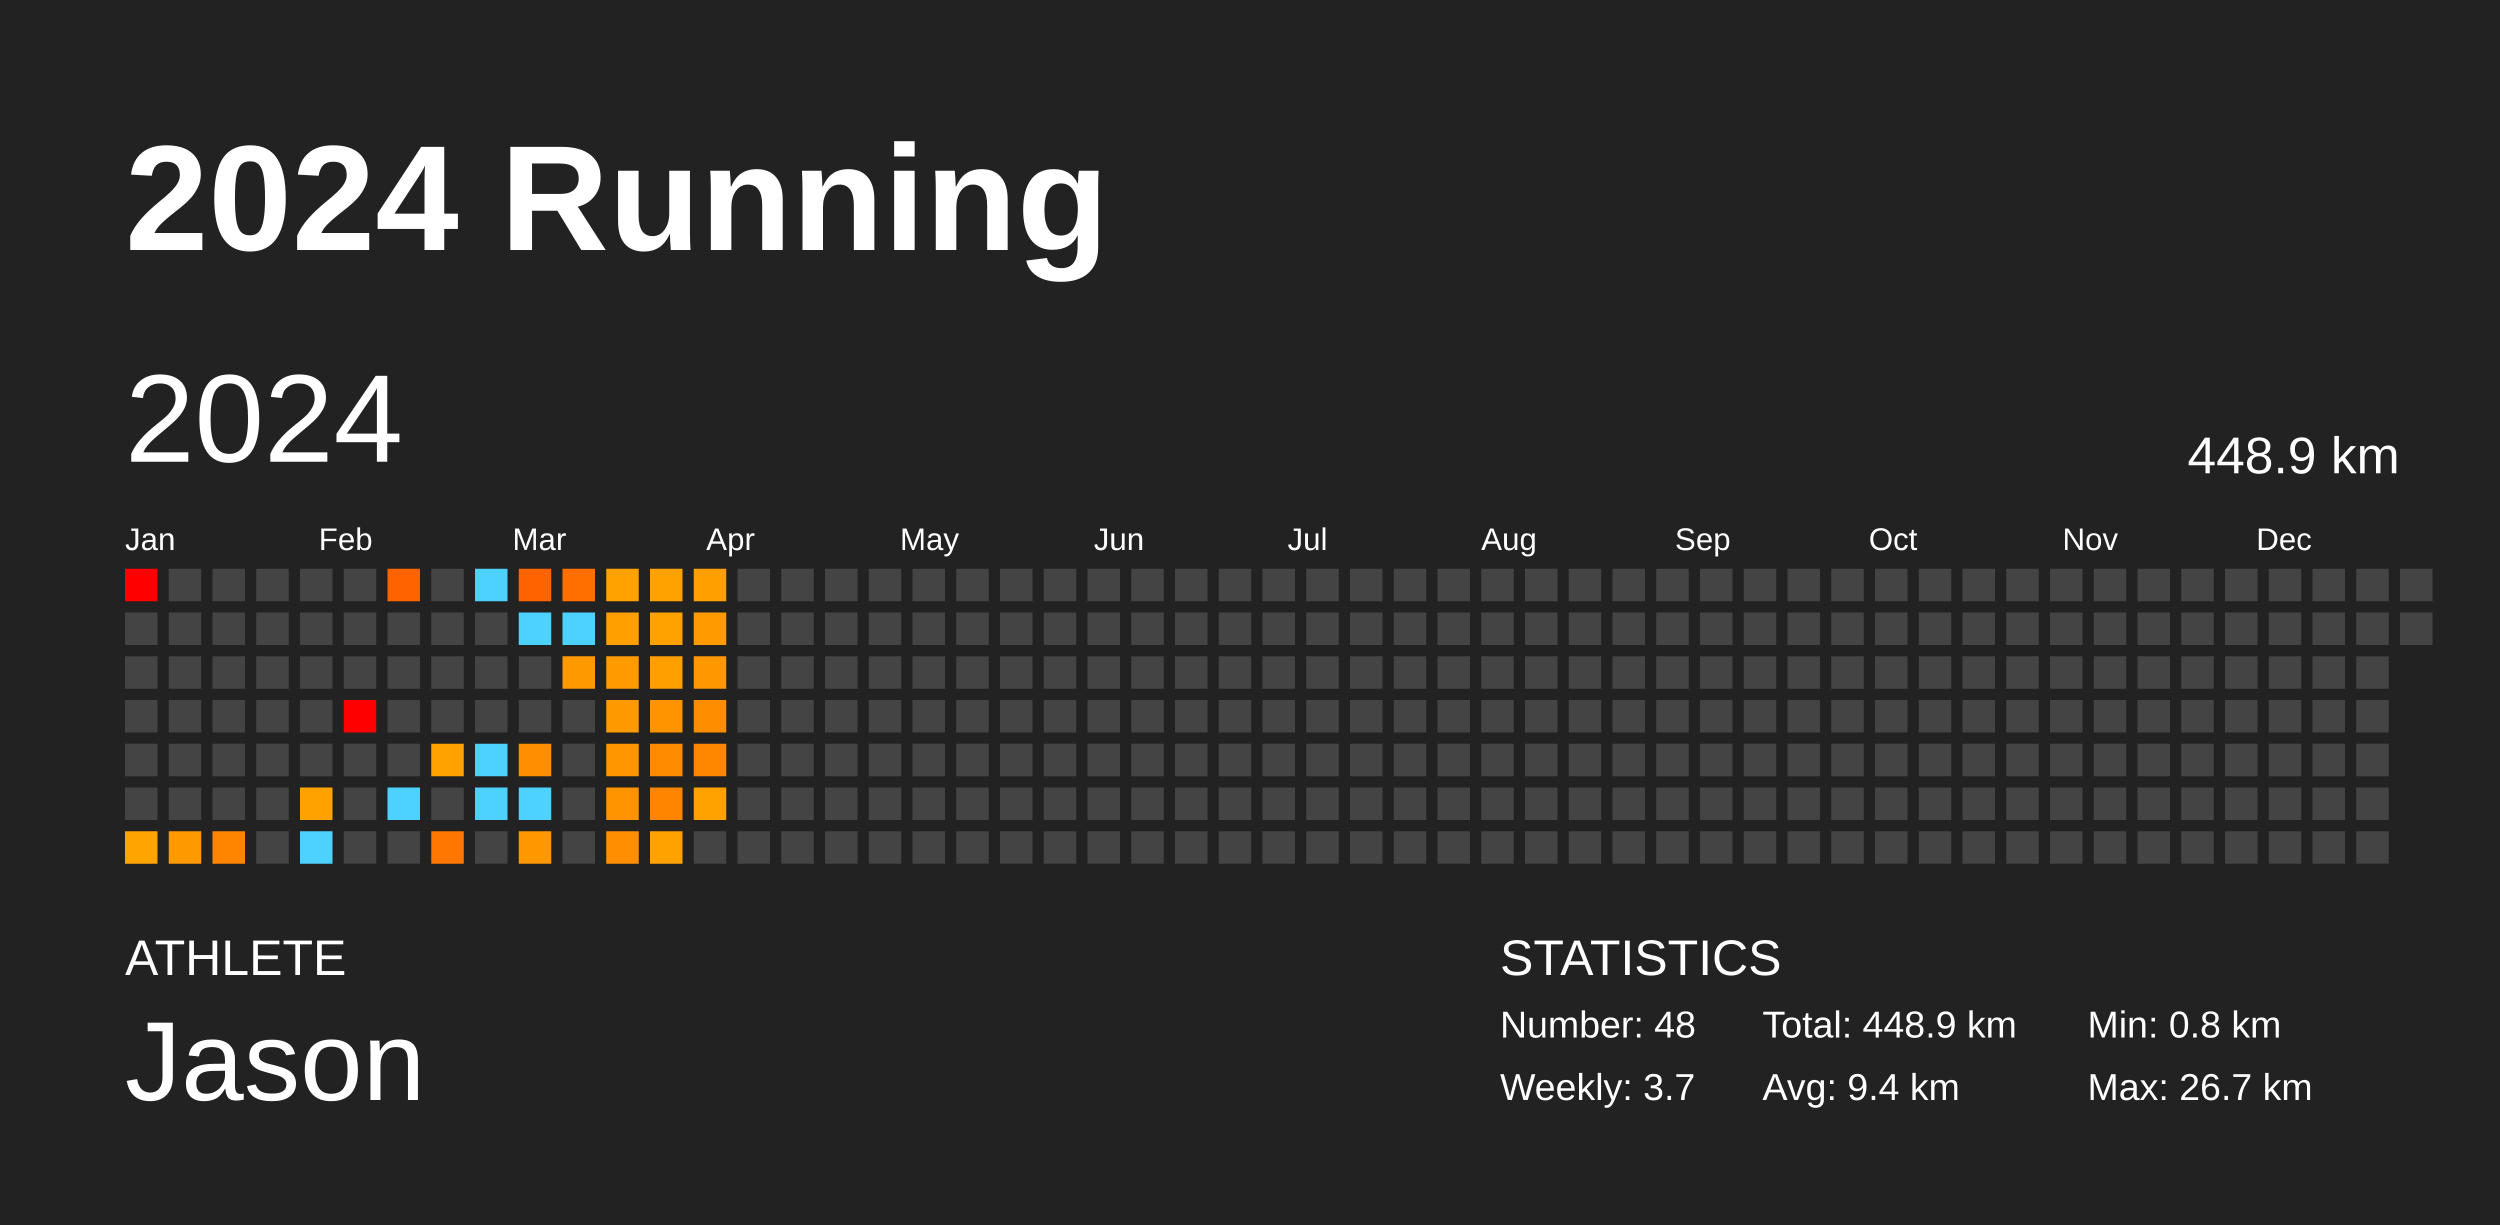
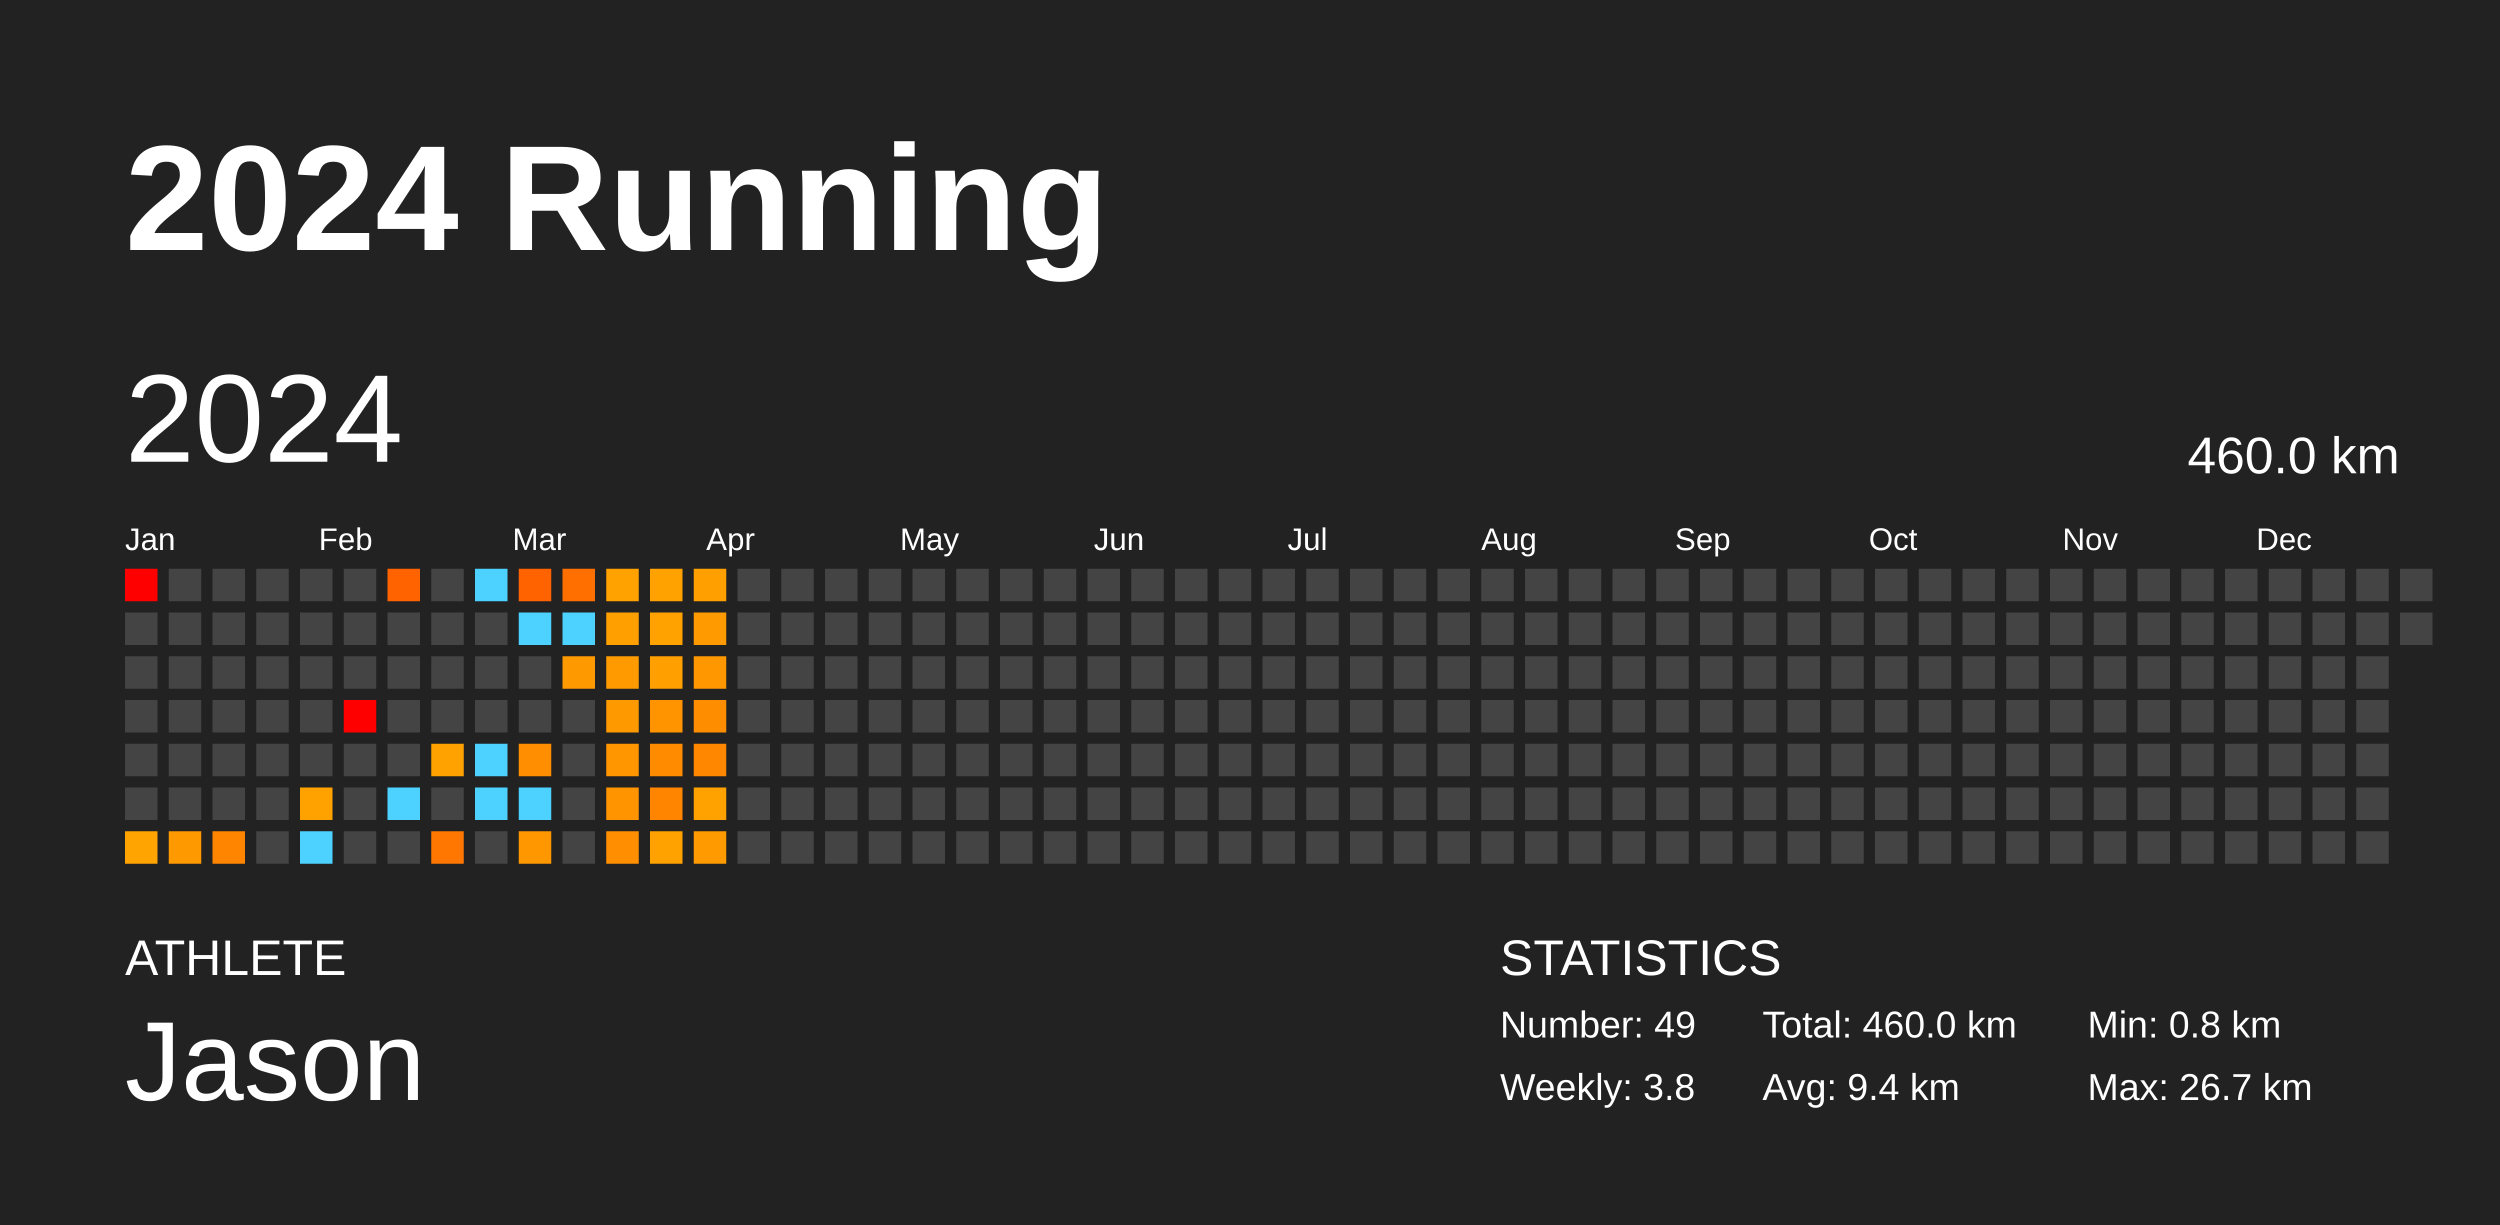
<svg xmlns="http://www.w3.org/2000/svg" baseProfile="full" height="98mm" version="1.1" viewBox="0,0,200,98" width="200mm">
  <defs />
  <rect fill="#222222" height="98" width="200" x="0" y="0" />
  <text fill="#FFFFFF" style="font-size:12px; font-family:Arial; font-weight:bold;" x="10" y="20">2024 Running</text>
  <text fill="#FFFFFF" style="font-size:4px; font-family:Arial" x="10" y="78">ATHLETE</text>
  <text fill="#FFFFFF" style="font-size:9px; font-family:Arial" x="10" y="88">Jason</text>
  <text fill="#FFFFFF" style="font-size:4px; font-family:Arial" x="120" y="78">STATISTICS</text>
-   <text fill="#FFFFFF" style="font-size:3px; font-family:Arial" x="120" y="83">Number: 48</text>
-   <text fill="#FFFFFF" style="font-size:3px; font-family:Arial" x="120" y="88">Weekly: 3.7</text>
-   <text fill="#FFFFFF" style="font-size:3px; font-family:Arial" x="141" y="83">Total: 448.9 km</text>
+   <text fill="#FFFFFF" style="font-size:3px; font-family:Arial" x="120" y="83">Number: 49</text>
+   <text fill="#FFFFFF" style="font-size:3px; font-family:Arial" x="120" y="88">Weekly: 3.8</text>
+   <text fill="#FFFFFF" style="font-size:3px; font-family:Arial" x="141" y="83">Total: 460.0 km</text>
  <text fill="#FFFFFF" style="font-size:3px; font-family:Arial" x="141" y="88">Avg: 9.4 km</text>
  <text fill="#FFFFFF" style="font-size:3px; font-family:Arial" x="167" y="83">Min: 0.8 km</text>
  <text fill="#FFFFFF" style="font-size:3px; font-family:Arial" x="167" y="88">Max: 26.7 km</text>
  <text dominant-baseline="hanging" fill="#FFFFFF" style="font-size:10.0px; font-family:Arial;" x="10" y="30">2024</text>
-   <text dominant-baseline="hanging" fill="#FFFFFF" style="font-size:4.125px; font-family:Arial;" x="175" y="35">448.9 km</text>
+   <text dominant-baseline="hanging" fill="#FFFFFF" style="font-size:4.125px; font-family:Arial;" x="175" y="35">460.0 km</text>
  <text fill="#FFFFFF" style="font-size:2.5px; font-family:Arial" x="10.0" y="44">Jan</text>
  <text fill="#FFFFFF" style="font-size:2.5px; font-family:Arial" x="25.5" y="44">Feb</text>
  <text fill="#FFFFFF" style="font-size:2.5px; font-family:Arial" x="41.0" y="44">Mar</text>
  <text fill="#FFFFFF" style="font-size:2.5px; font-family:Arial" x="56.5" y="44">Apr</text>
  <text fill="#FFFFFF" style="font-size:2.5px; font-family:Arial" x="72.0" y="44">May</text>
  <text fill="#FFFFFF" style="font-size:2.5px; font-family:Arial" x="87.5" y="44">Jun</text>
  <text fill="#FFFFFF" style="font-size:2.5px; font-family:Arial" x="103.0" y="44">Jul</text>
  <text fill="#FFFFFF" style="font-size:2.5px; font-family:Arial" x="118.5" y="44">Aug</text>
  <text fill="#FFFFFF" style="font-size:2.5px; font-family:Arial" x="134.0" y="44">Sep</text>
  <text fill="#FFFFFF" style="font-size:2.5px; font-family:Arial" x="149.5" y="44">Oct</text>
  <text fill="#FFFFFF" style="font-size:2.5px; font-family:Arial" x="165.0" y="44">Nov</text>
  <text fill="#FFFFFF" style="font-size:2.5px; font-family:Arial" x="180.5" y="44">Dec</text>
  <rect fill="red" height="2.6" width="2.6" x="10.0" y="45.5" />
  <rect fill="#444444" height="2.6" width="2.6" x="10.0" y="49.0" />
  <rect fill="#444444" height="2.6" width="2.6" x="10.0" y="52.5" />
  <rect fill="#444444" height="2.6" width="2.6" x="10.0" y="56.0" />
  <rect fill="#444444" height="2.6" width="2.6" x="10.0" y="59.5" />
  <rect fill="#444444" height="2.6" width="2.6" x="10.0" y="63.0" />
  <rect fill="#ffa400" height="2.6" width="2.6" x="10.0" y="66.5" />
  <rect fill="#444444" height="2.6" width="2.6" x="13.5" y="45.5" />
  <rect fill="#444444" height="2.6" width="2.6" x="13.5" y="49.0" />
  <rect fill="#444444" height="2.6" width="2.6" x="13.5" y="52.5" />
  <rect fill="#444444" height="2.6" width="2.6" x="13.5" y="56.0" />
  <rect fill="#444444" height="2.6" width="2.6" x="13.5" y="59.5" />
  <rect fill="#444444" height="2.6" width="2.6" x="13.5" y="63.0" />
  <rect fill="#ff9900" height="2.6" width="2.6" x="13.5" y="66.5" />
  <rect fill="#444444" height="2.6" width="2.6" x="17.0" y="45.5" />
  <rect fill="#444444" height="2.6" width="2.6" x="17.0" y="49.0" />
  <rect fill="#444444" height="2.6" width="2.6" x="17.0" y="52.5" />
  <rect fill="#444444" height="2.6" width="2.6" x="17.0" y="56.0" />
  <rect fill="#444444" height="2.6" width="2.6" x="17.0" y="59.5" />
  <rect fill="#444444" height="2.6" width="2.6" x="17.0" y="63.0" />
  <rect fill="#ff8500" height="2.6" width="2.6" x="17.0" y="66.5" />
  <rect fill="#444444" height="2.6" width="2.6" x="20.5" y="45.5" />
  <rect fill="#444444" height="2.6" width="2.6" x="20.5" y="49.0" />
  <rect fill="#444444" height="2.6" width="2.6" x="20.5" y="52.5" />
  <rect fill="#444444" height="2.6" width="2.6" x="20.5" y="56.0" />
  <rect fill="#444444" height="2.6" width="2.6" x="20.5" y="59.5" />
  <rect fill="#444444" height="2.6" width="2.6" x="20.5" y="63.0" />
  <rect fill="#444444" height="2.6" width="2.6" x="20.5" y="66.5" />
  <rect fill="#444444" height="2.6" width="2.6" x="24.0" y="45.5" />
  <rect fill="#444444" height="2.6" width="2.6" x="24.0" y="49.0" />
  <rect fill="#444444" height="2.6" width="2.6" x="24.0" y="52.5" />
  <rect fill="#444444" height="2.6" width="2.6" x="24.0" y="56.0" />
  <rect fill="#444444" height="2.6" width="2.6" x="24.0" y="59.5" />
  <rect fill="#ffa200" height="2.6" width="2.6" x="24.0" y="63.0" />
  <rect fill="#4dd2ff" height="2.6" width="2.6" x="24.0" y="66.5" />
  <rect fill="#444444" height="2.6" width="2.6" x="27.5" y="45.5" />
  <rect fill="#444444" height="2.6" width="2.6" x="27.5" y="49.0" />
  <rect fill="#444444" height="2.6" width="2.6" x="27.5" y="52.5" />
  <rect fill="red" height="2.6" width="2.6" x="27.5" y="56.0" />
  <rect fill="#444444" height="2.6" width="2.6" x="27.5" y="59.5" />
  <rect fill="#444444" height="2.6" width="2.6" x="27.5" y="63.0" />
  <rect fill="#444444" height="2.6" width="2.6" x="27.5" y="66.5" />
  <rect fill="#ff6300" height="2.6" width="2.6" x="31.0" y="45.5" />
  <rect fill="#444444" height="2.6" width="2.6" x="31.0" y="49.0" />
  <rect fill="#444444" height="2.6" width="2.6" x="31.0" y="52.5" />
  <rect fill="#444444" height="2.6" width="2.6" x="31.0" y="56.0" />
  <rect fill="#444444" height="2.6" width="2.6" x="31.0" y="59.5" />
  <rect fill="#4dd2ff" height="2.6" width="2.6" x="31.0" y="63.0" />
  <rect fill="#444444" height="2.6" width="2.6" x="31.0" y="66.5" />
  <rect fill="#444444" height="2.6" width="2.6" x="34.5" y="45.5" />
  <rect fill="#444444" height="2.6" width="2.6" x="34.5" y="49.0" />
  <rect fill="#444444" height="2.6" width="2.6" x="34.5" y="52.5" />
  <rect fill="#444444" height="2.6" width="2.6" x="34.5" y="56.0" />
  <rect fill="#ffa200" height="2.6" width="2.6" x="34.5" y="59.5" />
  <rect fill="#444444" height="2.6" width="2.6" x="34.5" y="63.0" />
  <rect fill="#ff7700" height="2.6" width="2.6" x="34.5" y="66.5" />
  <rect fill="#4dd2ff" height="2.6" width="2.6" x="38.0" y="45.5" />
  <rect fill="#444444" height="2.6" width="2.6" x="38.0" y="49.0" />
  <rect fill="#444444" height="2.6" width="2.6" x="38.0" y="52.5" />
  <rect fill="#444444" height="2.6" width="2.6" x="38.0" y="56.0" />
  <rect fill="#4dd2ff" height="2.6" width="2.6" x="38.0" y="59.5" />
  <rect fill="#4dd2ff" height="2.6" width="2.6" x="38.0" y="63.0" />
  <rect fill="#444444" height="2.6" width="2.6" x="38.0" y="66.5" />
  <rect fill="#ff6300" height="2.6" width="2.6" x="41.5" y="45.5" />
  <rect fill="#4dd2ff" height="2.6" width="2.6" x="41.5" y="49.0" />
  <rect fill="#444444" height="2.6" width="2.6" x="41.5" y="52.5" />
  <rect fill="#444444" height="2.6" width="2.6" x="41.5" y="56.0" />
  <rect fill="#ff8e00" height="2.6" width="2.6" x="41.5" y="59.5" />
  <rect fill="#4dd2ff" height="2.6" width="2.6" x="41.5" y="63.0" />
  <rect fill="#ff9800" height="2.6" width="2.6" x="41.5" y="66.5" />
  <rect fill="#ff6f00" height="2.6" width="2.6" x="45.0" y="45.5" />
  <rect fill="#4dd2ff" height="2.6" width="2.6" x="45.0" y="49.0" />
  <rect fill="#ff9900" height="2.6" width="2.6" x="45.0" y="52.5" />
  <rect fill="#444444" height="2.6" width="2.6" x="45.0" y="56.0" />
  <rect fill="#444444" height="2.6" width="2.6" x="45.0" y="59.5" />
  <rect fill="#444444" height="2.6" width="2.6" x="45.0" y="63.0" />
  <rect fill="#444444" height="2.6" width="2.6" x="45.0" y="66.5" />
  <rect fill="#ffa200" height="2.6" width="2.6" x="48.5" y="45.5" />
  <rect fill="#ffa000" height="2.6" width="2.6" x="48.5" y="49.0" />
  <rect fill="#ff9b00" height="2.6" width="2.6" x="48.5" y="52.5" />
  <rect fill="#ff9900" height="2.6" width="2.6" x="48.5" y="56.0" />
  <rect fill="#ff9600" height="2.6" width="2.6" x="48.5" y="59.5" />
  <rect fill="#ff9300" height="2.6" width="2.6" x="48.5" y="63.0" />
  <rect fill="#ff8f00" height="2.6" width="2.6" x="48.5" y="66.5" />
  <rect fill="#ffa200" height="2.6" width="2.6" x="52.0" y="45.5" />
  <rect fill="#ffa200" height="2.6" width="2.6" x="52.0" y="49.0" />
  <rect fill="#ff9f00" height="2.6" width="2.6" x="52.0" y="52.5" />
  <rect fill="#ff9300" height="2.6" width="2.6" x="52.0" y="56.0" />
  <rect fill="#ff8b00" height="2.6" width="2.6" x="52.0" y="59.5" />
  <rect fill="#ff8500" height="2.6" width="2.6" x="52.0" y="63.0" />
  <rect fill="#ffa200" height="2.6" width="2.6" x="52.0" y="66.5" />
  <rect fill="#ffa000" height="2.6" width="2.6" x="55.5" y="45.5" />
  <rect fill="#ff9b00" height="2.6" width="2.6" x="55.5" y="49.0" />
  <rect fill="#ff9800" height="2.6" width="2.6" x="55.5" y="52.5" />
  <rect fill="#ff8d00" height="2.6" width="2.6" x="55.5" y="56.0" />
  <rect fill="#ff8700" height="2.6" width="2.6" x="55.5" y="59.5" />
  <rect fill="#ffa200" height="2.6" width="2.6" x="55.5" y="63.0" />
-   <rect fill="#444444" height="2.6" width="2.6" x="55.5" y="66.5" />
+   <rect fill="#ff9a00" height="2.6" width="2.6" x="55.5" y="66.5" />
  <rect fill="#444444" height="2.6" width="2.6" x="59.0" y="45.5" />
  <rect fill="#444444" height="2.6" width="2.6" x="59.0" y="49.0" />
  <rect fill="#444444" height="2.6" width="2.6" x="59.0" y="52.5" />
  <rect fill="#444444" height="2.6" width="2.6" x="59.0" y="56.0" />
  <rect fill="#444444" height="2.6" width="2.6" x="59.0" y="59.5" />
  <rect fill="#444444" height="2.6" width="2.6" x="59.0" y="63.0" />
  <rect fill="#444444" height="2.6" width="2.6" x="59.0" y="66.5" />
  <rect fill="#444444" height="2.6" width="2.6" x="62.5" y="45.5" />
  <rect fill="#444444" height="2.6" width="2.6" x="62.5" y="49.0" />
  <rect fill="#444444" height="2.6" width="2.6" x="62.5" y="52.5" />
  <rect fill="#444444" height="2.6" width="2.6" x="62.5" y="56.0" />
  <rect fill="#444444" height="2.6" width="2.6" x="62.5" y="59.5" />
  <rect fill="#444444" height="2.6" width="2.6" x="62.5" y="63.0" />
  <rect fill="#444444" height="2.6" width="2.6" x="62.5" y="66.5" />
  <rect fill="#444444" height="2.6" width="2.6" x="66.0" y="45.5" />
  <rect fill="#444444" height="2.6" width="2.6" x="66.0" y="49.0" />
  <rect fill="#444444" height="2.6" width="2.6" x="66.0" y="52.5" />
  <rect fill="#444444" height="2.6" width="2.6" x="66.0" y="56.0" />
  <rect fill="#444444" height="2.6" width="2.6" x="66.0" y="59.5" />
  <rect fill="#444444" height="2.6" width="2.6" x="66.0" y="63.0" />
  <rect fill="#444444" height="2.6" width="2.6" x="66.0" y="66.5" />
  <rect fill="#444444" height="2.6" width="2.6" x="69.5" y="45.5" />
  <rect fill="#444444" height="2.6" width="2.6" x="69.5" y="49.0" />
  <rect fill="#444444" height="2.6" width="2.6" x="69.5" y="52.5" />
  <rect fill="#444444" height="2.6" width="2.6" x="69.5" y="56.0" />
  <rect fill="#444444" height="2.6" width="2.6" x="69.5" y="59.5" />
  <rect fill="#444444" height="2.6" width="2.6" x="69.5" y="63.0" />
  <rect fill="#444444" height="2.6" width="2.6" x="69.5" y="66.5" />
  <rect fill="#444444" height="2.6" width="2.6" x="73.0" y="45.5" />
  <rect fill="#444444" height="2.6" width="2.6" x="73.0" y="49.0" />
  <rect fill="#444444" height="2.6" width="2.6" x="73.0" y="52.5" />
  <rect fill="#444444" height="2.6" width="2.6" x="73.0" y="56.0" />
  <rect fill="#444444" height="2.6" width="2.6" x="73.0" y="59.5" />
  <rect fill="#444444" height="2.6" width="2.6" x="73.0" y="63.0" />
  <rect fill="#444444" height="2.6" width="2.6" x="73.0" y="66.5" />
  <rect fill="#444444" height="2.6" width="2.6" x="76.5" y="45.5" />
  <rect fill="#444444" height="2.6" width="2.6" x="76.5" y="49.0" />
  <rect fill="#444444" height="2.6" width="2.6" x="76.5" y="52.5" />
  <rect fill="#444444" height="2.6" width="2.6" x="76.5" y="56.0" />
  <rect fill="#444444" height="2.6" width="2.6" x="76.5" y="59.5" />
  <rect fill="#444444" height="2.6" width="2.6" x="76.5" y="63.0" />
  <rect fill="#444444" height="2.6" width="2.6" x="76.5" y="66.5" />
  <rect fill="#444444" height="2.6" width="2.6" x="80.0" y="45.5" />
  <rect fill="#444444" height="2.6" width="2.6" x="80.0" y="49.0" />
  <rect fill="#444444" height="2.6" width="2.6" x="80.0" y="52.5" />
  <rect fill="#444444" height="2.6" width="2.6" x="80.0" y="56.0" />
  <rect fill="#444444" height="2.6" width="2.6" x="80.0" y="59.5" />
  <rect fill="#444444" height="2.6" width="2.6" x="80.0" y="63.0" />
  <rect fill="#444444" height="2.6" width="2.6" x="80.0" y="66.5" />
  <rect fill="#444444" height="2.6" width="2.6" x="83.5" y="45.5" />
  <rect fill="#444444" height="2.6" width="2.6" x="83.5" y="49.0" />
  <rect fill="#444444" height="2.6" width="2.6" x="83.5" y="52.5" />
  <rect fill="#444444" height="2.6" width="2.6" x="83.5" y="56.0" />
  <rect fill="#444444" height="2.6" width="2.6" x="83.5" y="59.5" />
  <rect fill="#444444" height="2.6" width="2.6" x="83.5" y="63.0" />
  <rect fill="#444444" height="2.6" width="2.6" x="83.5" y="66.5" />
  <rect fill="#444444" height="2.6" width="2.6" x="87.0" y="45.5" />
  <rect fill="#444444" height="2.6" width="2.6" x="87.0" y="49.0" />
  <rect fill="#444444" height="2.6" width="2.6" x="87.0" y="52.5" />
  <rect fill="#444444" height="2.6" width="2.6" x="87.0" y="56.0" />
  <rect fill="#444444" height="2.6" width="2.6" x="87.0" y="59.5" />
  <rect fill="#444444" height="2.6" width="2.6" x="87.0" y="63.0" />
  <rect fill="#444444" height="2.6" width="2.6" x="87.0" y="66.5" />
  <rect fill="#444444" height="2.6" width="2.6" x="90.5" y="45.5" />
  <rect fill="#444444" height="2.6" width="2.6" x="90.5" y="49.0" />
  <rect fill="#444444" height="2.6" width="2.6" x="90.5" y="52.5" />
  <rect fill="#444444" height="2.6" width="2.6" x="90.5" y="56.0" />
  <rect fill="#444444" height="2.6" width="2.6" x="90.5" y="59.5" />
  <rect fill="#444444" height="2.6" width="2.6" x="90.5" y="63.0" />
  <rect fill="#444444" height="2.6" width="2.6" x="90.5" y="66.5" />
  <rect fill="#444444" height="2.6" width="2.6" x="94.0" y="45.5" />
  <rect fill="#444444" height="2.6" width="2.6" x="94.0" y="49.0" />
  <rect fill="#444444" height="2.6" width="2.6" x="94.0" y="52.5" />
  <rect fill="#444444" height="2.6" width="2.6" x="94.0" y="56.0" />
  <rect fill="#444444" height="2.6" width="2.6" x="94.0" y="59.5" />
  <rect fill="#444444" height="2.6" width="2.6" x="94.0" y="63.0" />
  <rect fill="#444444" height="2.6" width="2.6" x="94.0" y="66.5" />
  <rect fill="#444444" height="2.6" width="2.6" x="97.5" y="45.5" />
  <rect fill="#444444" height="2.6" width="2.6" x="97.5" y="49.0" />
  <rect fill="#444444" height="2.6" width="2.6" x="97.5" y="52.5" />
  <rect fill="#444444" height="2.6" width="2.6" x="97.5" y="56.0" />
  <rect fill="#444444" height="2.6" width="2.6" x="97.5" y="59.5" />
  <rect fill="#444444" height="2.6" width="2.6" x="97.5" y="63.0" />
  <rect fill="#444444" height="2.6" width="2.6" x="97.5" y="66.5" />
  <rect fill="#444444" height="2.6" width="2.6" x="101.0" y="45.5" />
  <rect fill="#444444" height="2.6" width="2.6" x="101.0" y="49.0" />
  <rect fill="#444444" height="2.6" width="2.6" x="101.0" y="52.5" />
  <rect fill="#444444" height="2.6" width="2.6" x="101.0" y="56.0" />
  <rect fill="#444444" height="2.6" width="2.6" x="101.0" y="59.5" />
  <rect fill="#444444" height="2.6" width="2.6" x="101.0" y="63.0" />
  <rect fill="#444444" height="2.6" width="2.6" x="101.0" y="66.5" />
  <rect fill="#444444" height="2.6" width="2.6" x="104.5" y="45.5" />
  <rect fill="#444444" height="2.6" width="2.6" x="104.5" y="49.0" />
  <rect fill="#444444" height="2.6" width="2.6" x="104.5" y="52.5" />
  <rect fill="#444444" height="2.6" width="2.6" x="104.5" y="56.0" />
  <rect fill="#444444" height="2.6" width="2.6" x="104.5" y="59.5" />
  <rect fill="#444444" height="2.6" width="2.6" x="104.5" y="63.0" />
  <rect fill="#444444" height="2.6" width="2.6" x="104.5" y="66.5" />
  <rect fill="#444444" height="2.6" width="2.6" x="108.0" y="45.5" />
  <rect fill="#444444" height="2.6" width="2.6" x="108.0" y="49.0" />
  <rect fill="#444444" height="2.6" width="2.6" x="108.0" y="52.5" />
  <rect fill="#444444" height="2.6" width="2.6" x="108.0" y="56.0" />
  <rect fill="#444444" height="2.6" width="2.6" x="108.0" y="59.5" />
  <rect fill="#444444" height="2.6" width="2.6" x="108.0" y="63.0" />
  <rect fill="#444444" height="2.6" width="2.6" x="108.0" y="66.5" />
  <rect fill="#444444" height="2.6" width="2.6" x="111.5" y="45.5" />
  <rect fill="#444444" height="2.6" width="2.6" x="111.5" y="49.0" />
  <rect fill="#444444" height="2.6" width="2.6" x="111.5" y="52.5" />
  <rect fill="#444444" height="2.6" width="2.6" x="111.5" y="56.0" />
  <rect fill="#444444" height="2.6" width="2.6" x="111.5" y="59.5" />
  <rect fill="#444444" height="2.6" width="2.6" x="111.5" y="63.0" />
  <rect fill="#444444" height="2.6" width="2.6" x="111.5" y="66.5" />
  <rect fill="#444444" height="2.6" width="2.6" x="115.0" y="45.5" />
  <rect fill="#444444" height="2.6" width="2.6" x="115.0" y="49.0" />
  <rect fill="#444444" height="2.6" width="2.6" x="115.0" y="52.5" />
  <rect fill="#444444" height="2.6" width="2.6" x="115.0" y="56.0" />
  <rect fill="#444444" height="2.6" width="2.6" x="115.0" y="59.5" />
  <rect fill="#444444" height="2.6" width="2.6" x="115.0" y="63.0" />
  <rect fill="#444444" height="2.6" width="2.6" x="115.0" y="66.5" />
  <rect fill="#444444" height="2.6" width="2.6" x="118.5" y="45.5" />
  <rect fill="#444444" height="2.6" width="2.6" x="118.5" y="49.0" />
  <rect fill="#444444" height="2.6" width="2.6" x="118.5" y="52.5" />
  <rect fill="#444444" height="2.6" width="2.6" x="118.5" y="56.0" />
  <rect fill="#444444" height="2.6" width="2.6" x="118.5" y="59.5" />
  <rect fill="#444444" height="2.6" width="2.6" x="118.5" y="63.0" />
  <rect fill="#444444" height="2.6" width="2.6" x="118.5" y="66.5" />
  <rect fill="#444444" height="2.6" width="2.6" x="122.0" y="45.5" />
  <rect fill="#444444" height="2.6" width="2.6" x="122.0" y="49.0" />
  <rect fill="#444444" height="2.6" width="2.6" x="122.0" y="52.5" />
  <rect fill="#444444" height="2.6" width="2.6" x="122.0" y="56.0" />
  <rect fill="#444444" height="2.6" width="2.6" x="122.0" y="59.5" />
  <rect fill="#444444" height="2.6" width="2.6" x="122.0" y="63.0" />
  <rect fill="#444444" height="2.6" width="2.6" x="122.0" y="66.5" />
  <rect fill="#444444" height="2.6" width="2.6" x="125.5" y="45.5" />
  <rect fill="#444444" height="2.6" width="2.6" x="125.5" y="49.0" />
  <rect fill="#444444" height="2.6" width="2.6" x="125.5" y="52.5" />
  <rect fill="#444444" height="2.6" width="2.6" x="125.5" y="56.0" />
  <rect fill="#444444" height="2.6" width="2.6" x="125.5" y="59.5" />
  <rect fill="#444444" height="2.6" width="2.6" x="125.5" y="63.0" />
  <rect fill="#444444" height="2.6" width="2.6" x="125.5" y="66.5" />
  <rect fill="#444444" height="2.6" width="2.6" x="129.0" y="45.5" />
  <rect fill="#444444" height="2.6" width="2.6" x="129.0" y="49.0" />
  <rect fill="#444444" height="2.6" width="2.6" x="129.0" y="52.5" />
  <rect fill="#444444" height="2.6" width="2.6" x="129.0" y="56.0" />
  <rect fill="#444444" height="2.6" width="2.6" x="129.0" y="59.5" />
  <rect fill="#444444" height="2.6" width="2.6" x="129.0" y="63.0" />
  <rect fill="#444444" height="2.6" width="2.6" x="129.0" y="66.5" />
  <rect fill="#444444" height="2.6" width="2.6" x="132.5" y="45.5" />
  <rect fill="#444444" height="2.6" width="2.6" x="132.5" y="49.0" />
  <rect fill="#444444" height="2.6" width="2.6" x="132.5" y="52.5" />
  <rect fill="#444444" height="2.6" width="2.6" x="132.5" y="56.0" />
  <rect fill="#444444" height="2.6" width="2.6" x="132.5" y="59.5" />
  <rect fill="#444444" height="2.6" width="2.6" x="132.5" y="63.0" />
  <rect fill="#444444" height="2.6" width="2.6" x="132.5" y="66.5" />
  <rect fill="#444444" height="2.6" width="2.6" x="136.0" y="45.5" />
  <rect fill="#444444" height="2.6" width="2.6" x="136.0" y="49.0" />
  <rect fill="#444444" height="2.6" width="2.6" x="136.0" y="52.5" />
  <rect fill="#444444" height="2.6" width="2.6" x="136.0" y="56.0" />
  <rect fill="#444444" height="2.6" width="2.6" x="136.0" y="59.5" />
  <rect fill="#444444" height="2.6" width="2.6" x="136.0" y="63.0" />
  <rect fill="#444444" height="2.6" width="2.6" x="136.0" y="66.5" />
  <rect fill="#444444" height="2.6" width="2.6" x="139.5" y="45.5" />
  <rect fill="#444444" height="2.6" width="2.6" x="139.5" y="49.0" />
  <rect fill="#444444" height="2.6" width="2.6" x="139.5" y="52.5" />
  <rect fill="#444444" height="2.6" width="2.6" x="139.5" y="56.0" />
  <rect fill="#444444" height="2.6" width="2.6" x="139.5" y="59.5" />
  <rect fill="#444444" height="2.6" width="2.6" x="139.5" y="63.0" />
  <rect fill="#444444" height="2.6" width="2.6" x="139.5" y="66.5" />
  <rect fill="#444444" height="2.6" width="2.6" x="143.0" y="45.5" />
  <rect fill="#444444" height="2.6" width="2.6" x="143.0" y="49.0" />
  <rect fill="#444444" height="2.6" width="2.6" x="143.0" y="52.5" />
  <rect fill="#444444" height="2.6" width="2.6" x="143.0" y="56.0" />
  <rect fill="#444444" height="2.6" width="2.6" x="143.0" y="59.5" />
  <rect fill="#444444" height="2.6" width="2.6" x="143.0" y="63.0" />
  <rect fill="#444444" height="2.6" width="2.6" x="143.0" y="66.5" />
  <rect fill="#444444" height="2.6" width="2.6" x="146.5" y="45.5" />
  <rect fill="#444444" height="2.6" width="2.6" x="146.5" y="49.0" />
  <rect fill="#444444" height="2.6" width="2.6" x="146.5" y="52.5" />
  <rect fill="#444444" height="2.6" width="2.6" x="146.5" y="56.0" />
  <rect fill="#444444" height="2.6" width="2.6" x="146.5" y="59.5" />
  <rect fill="#444444" height="2.6" width="2.6" x="146.5" y="63.0" />
  <rect fill="#444444" height="2.6" width="2.6" x="146.5" y="66.5" />
  <rect fill="#444444" height="2.6" width="2.6" x="150.0" y="45.5" />
  <rect fill="#444444" height="2.6" width="2.6" x="150.0" y="49.0" />
  <rect fill="#444444" height="2.6" width="2.6" x="150.0" y="52.5" />
  <rect fill="#444444" height="2.6" width="2.6" x="150.0" y="56.0" />
  <rect fill="#444444" height="2.6" width="2.6" x="150.0" y="59.5" />
  <rect fill="#444444" height="2.6" width="2.6" x="150.0" y="63.0" />
  <rect fill="#444444" height="2.6" width="2.6" x="150.0" y="66.5" />
  <rect fill="#444444" height="2.6" width="2.6" x="153.5" y="45.5" />
  <rect fill="#444444" height="2.6" width="2.6" x="153.5" y="49.0" />
  <rect fill="#444444" height="2.6" width="2.6" x="153.5" y="52.5" />
  <rect fill="#444444" height="2.6" width="2.6" x="153.5" y="56.0" />
  <rect fill="#444444" height="2.6" width="2.6" x="153.5" y="59.5" />
  <rect fill="#444444" height="2.6" width="2.6" x="153.5" y="63.0" />
  <rect fill="#444444" height="2.6" width="2.6" x="153.5" y="66.5" />
  <rect fill="#444444" height="2.6" width="2.6" x="157.0" y="45.5" />
  <rect fill="#444444" height="2.6" width="2.6" x="157.0" y="49.0" />
  <rect fill="#444444" height="2.6" width="2.6" x="157.0" y="52.5" />
  <rect fill="#444444" height="2.6" width="2.6" x="157.0" y="56.0" />
  <rect fill="#444444" height="2.6" width="2.6" x="157.0" y="59.5" />
  <rect fill="#444444" height="2.6" width="2.6" x="157.0" y="63.0" />
  <rect fill="#444444" height="2.6" width="2.6" x="157.0" y="66.5" />
  <rect fill="#444444" height="2.6" width="2.6" x="160.5" y="45.5" />
  <rect fill="#444444" height="2.6" width="2.6" x="160.5" y="49.0" />
  <rect fill="#444444" height="2.6" width="2.6" x="160.5" y="52.5" />
  <rect fill="#444444" height="2.6" width="2.6" x="160.5" y="56.0" />
  <rect fill="#444444" height="2.6" width="2.6" x="160.5" y="59.5" />
  <rect fill="#444444" height="2.6" width="2.6" x="160.5" y="63.0" />
  <rect fill="#444444" height="2.6" width="2.6" x="160.5" y="66.5" />
  <rect fill="#444444" height="2.6" width="2.6" x="164.0" y="45.5" />
  <rect fill="#444444" height="2.6" width="2.6" x="164.0" y="49.0" />
  <rect fill="#444444" height="2.6" width="2.6" x="164.0" y="52.5" />
  <rect fill="#444444" height="2.6" width="2.6" x="164.0" y="56.0" />
  <rect fill="#444444" height="2.6" width="2.6" x="164.0" y="59.5" />
  <rect fill="#444444" height="2.6" width="2.6" x="164.0" y="63.0" />
  <rect fill="#444444" height="2.6" width="2.6" x="164.0" y="66.5" />
  <rect fill="#444444" height="2.6" width="2.6" x="167.5" y="45.5" />
  <rect fill="#444444" height="2.6" width="2.6" x="167.5" y="49.0" />
  <rect fill="#444444" height="2.6" width="2.6" x="167.5" y="52.5" />
  <rect fill="#444444" height="2.6" width="2.6" x="167.5" y="56.0" />
  <rect fill="#444444" height="2.6" width="2.6" x="167.5" y="59.5" />
  <rect fill="#444444" height="2.6" width="2.6" x="167.5" y="63.0" />
  <rect fill="#444444" height="2.6" width="2.6" x="167.5" y="66.5" />
  <rect fill="#444444" height="2.6" width="2.6" x="171.0" y="45.5" />
  <rect fill="#444444" height="2.6" width="2.6" x="171.0" y="49.0" />
  <rect fill="#444444" height="2.6" width="2.6" x="171.0" y="52.5" />
  <rect fill="#444444" height="2.6" width="2.6" x="171.0" y="56.0" />
  <rect fill="#444444" height="2.6" width="2.6" x="171.0" y="59.5" />
  <rect fill="#444444" height="2.6" width="2.6" x="171.0" y="63.0" />
  <rect fill="#444444" height="2.6" width="2.6" x="171.0" y="66.5" />
  <rect fill="#444444" height="2.6" width="2.6" x="174.5" y="45.5" />
  <rect fill="#444444" height="2.6" width="2.6" x="174.5" y="49.0" />
  <rect fill="#444444" height="2.6" width="2.6" x="174.5" y="52.5" />
  <rect fill="#444444" height="2.6" width="2.6" x="174.5" y="56.0" />
  <rect fill="#444444" height="2.6" width="2.6" x="174.5" y="59.5" />
  <rect fill="#444444" height="2.6" width="2.6" x="174.5" y="63.0" />
  <rect fill="#444444" height="2.6" width="2.6" x="174.5" y="66.5" />
  <rect fill="#444444" height="2.6" width="2.6" x="178.0" y="45.5" />
  <rect fill="#444444" height="2.6" width="2.6" x="178.0" y="49.0" />
  <rect fill="#444444" height="2.6" width="2.6" x="178.0" y="52.5" />
  <rect fill="#444444" height="2.6" width="2.6" x="178.0" y="56.0" />
  <rect fill="#444444" height="2.6" width="2.6" x="178.0" y="59.5" />
  <rect fill="#444444" height="2.6" width="2.6" x="178.0" y="63.0" />
  <rect fill="#444444" height="2.6" width="2.6" x="178.0" y="66.5" />
  <rect fill="#444444" height="2.6" width="2.6" x="181.5" y="45.5" />
  <rect fill="#444444" height="2.6" width="2.6" x="181.5" y="49.0" />
  <rect fill="#444444" height="2.6" width="2.6" x="181.5" y="52.5" />
  <rect fill="#444444" height="2.6" width="2.6" x="181.5" y="56.0" />
  <rect fill="#444444" height="2.6" width="2.6" x="181.5" y="59.5" />
  <rect fill="#444444" height="2.6" width="2.6" x="181.5" y="63.0" />
  <rect fill="#444444" height="2.6" width="2.6" x="181.5" y="66.5" />
  <rect fill="#444444" height="2.6" width="2.6" x="185.0" y="45.5" />
  <rect fill="#444444" height="2.6" width="2.6" x="185.0" y="49.0" />
  <rect fill="#444444" height="2.6" width="2.6" x="185.0" y="52.5" />
  <rect fill="#444444" height="2.6" width="2.6" x="185.0" y="56.0" />
  <rect fill="#444444" height="2.6" width="2.6" x="185.0" y="59.5" />
  <rect fill="#444444" height="2.6" width="2.6" x="185.0" y="63.0" />
  <rect fill="#444444" height="2.6" width="2.6" x="185.0" y="66.5" />
  <rect fill="#444444" height="2.6" width="2.6" x="188.5" y="45.5" />
  <rect fill="#444444" height="2.6" width="2.6" x="188.5" y="49.0" />
  <rect fill="#444444" height="2.6" width="2.6" x="188.5" y="52.5" />
  <rect fill="#444444" height="2.6" width="2.6" x="188.5" y="56.0" />
  <rect fill="#444444" height="2.6" width="2.6" x="188.5" y="59.5" />
  <rect fill="#444444" height="2.6" width="2.6" x="188.5" y="63.0" />
  <rect fill="#444444" height="2.6" width="2.6" x="188.5" y="66.5" />
  <rect fill="#444444" height="2.6" width="2.6" x="192.0" y="45.5" />
  <rect fill="#444444" height="2.6" width="2.6" x="192.0" y="49.0" />
</svg>
